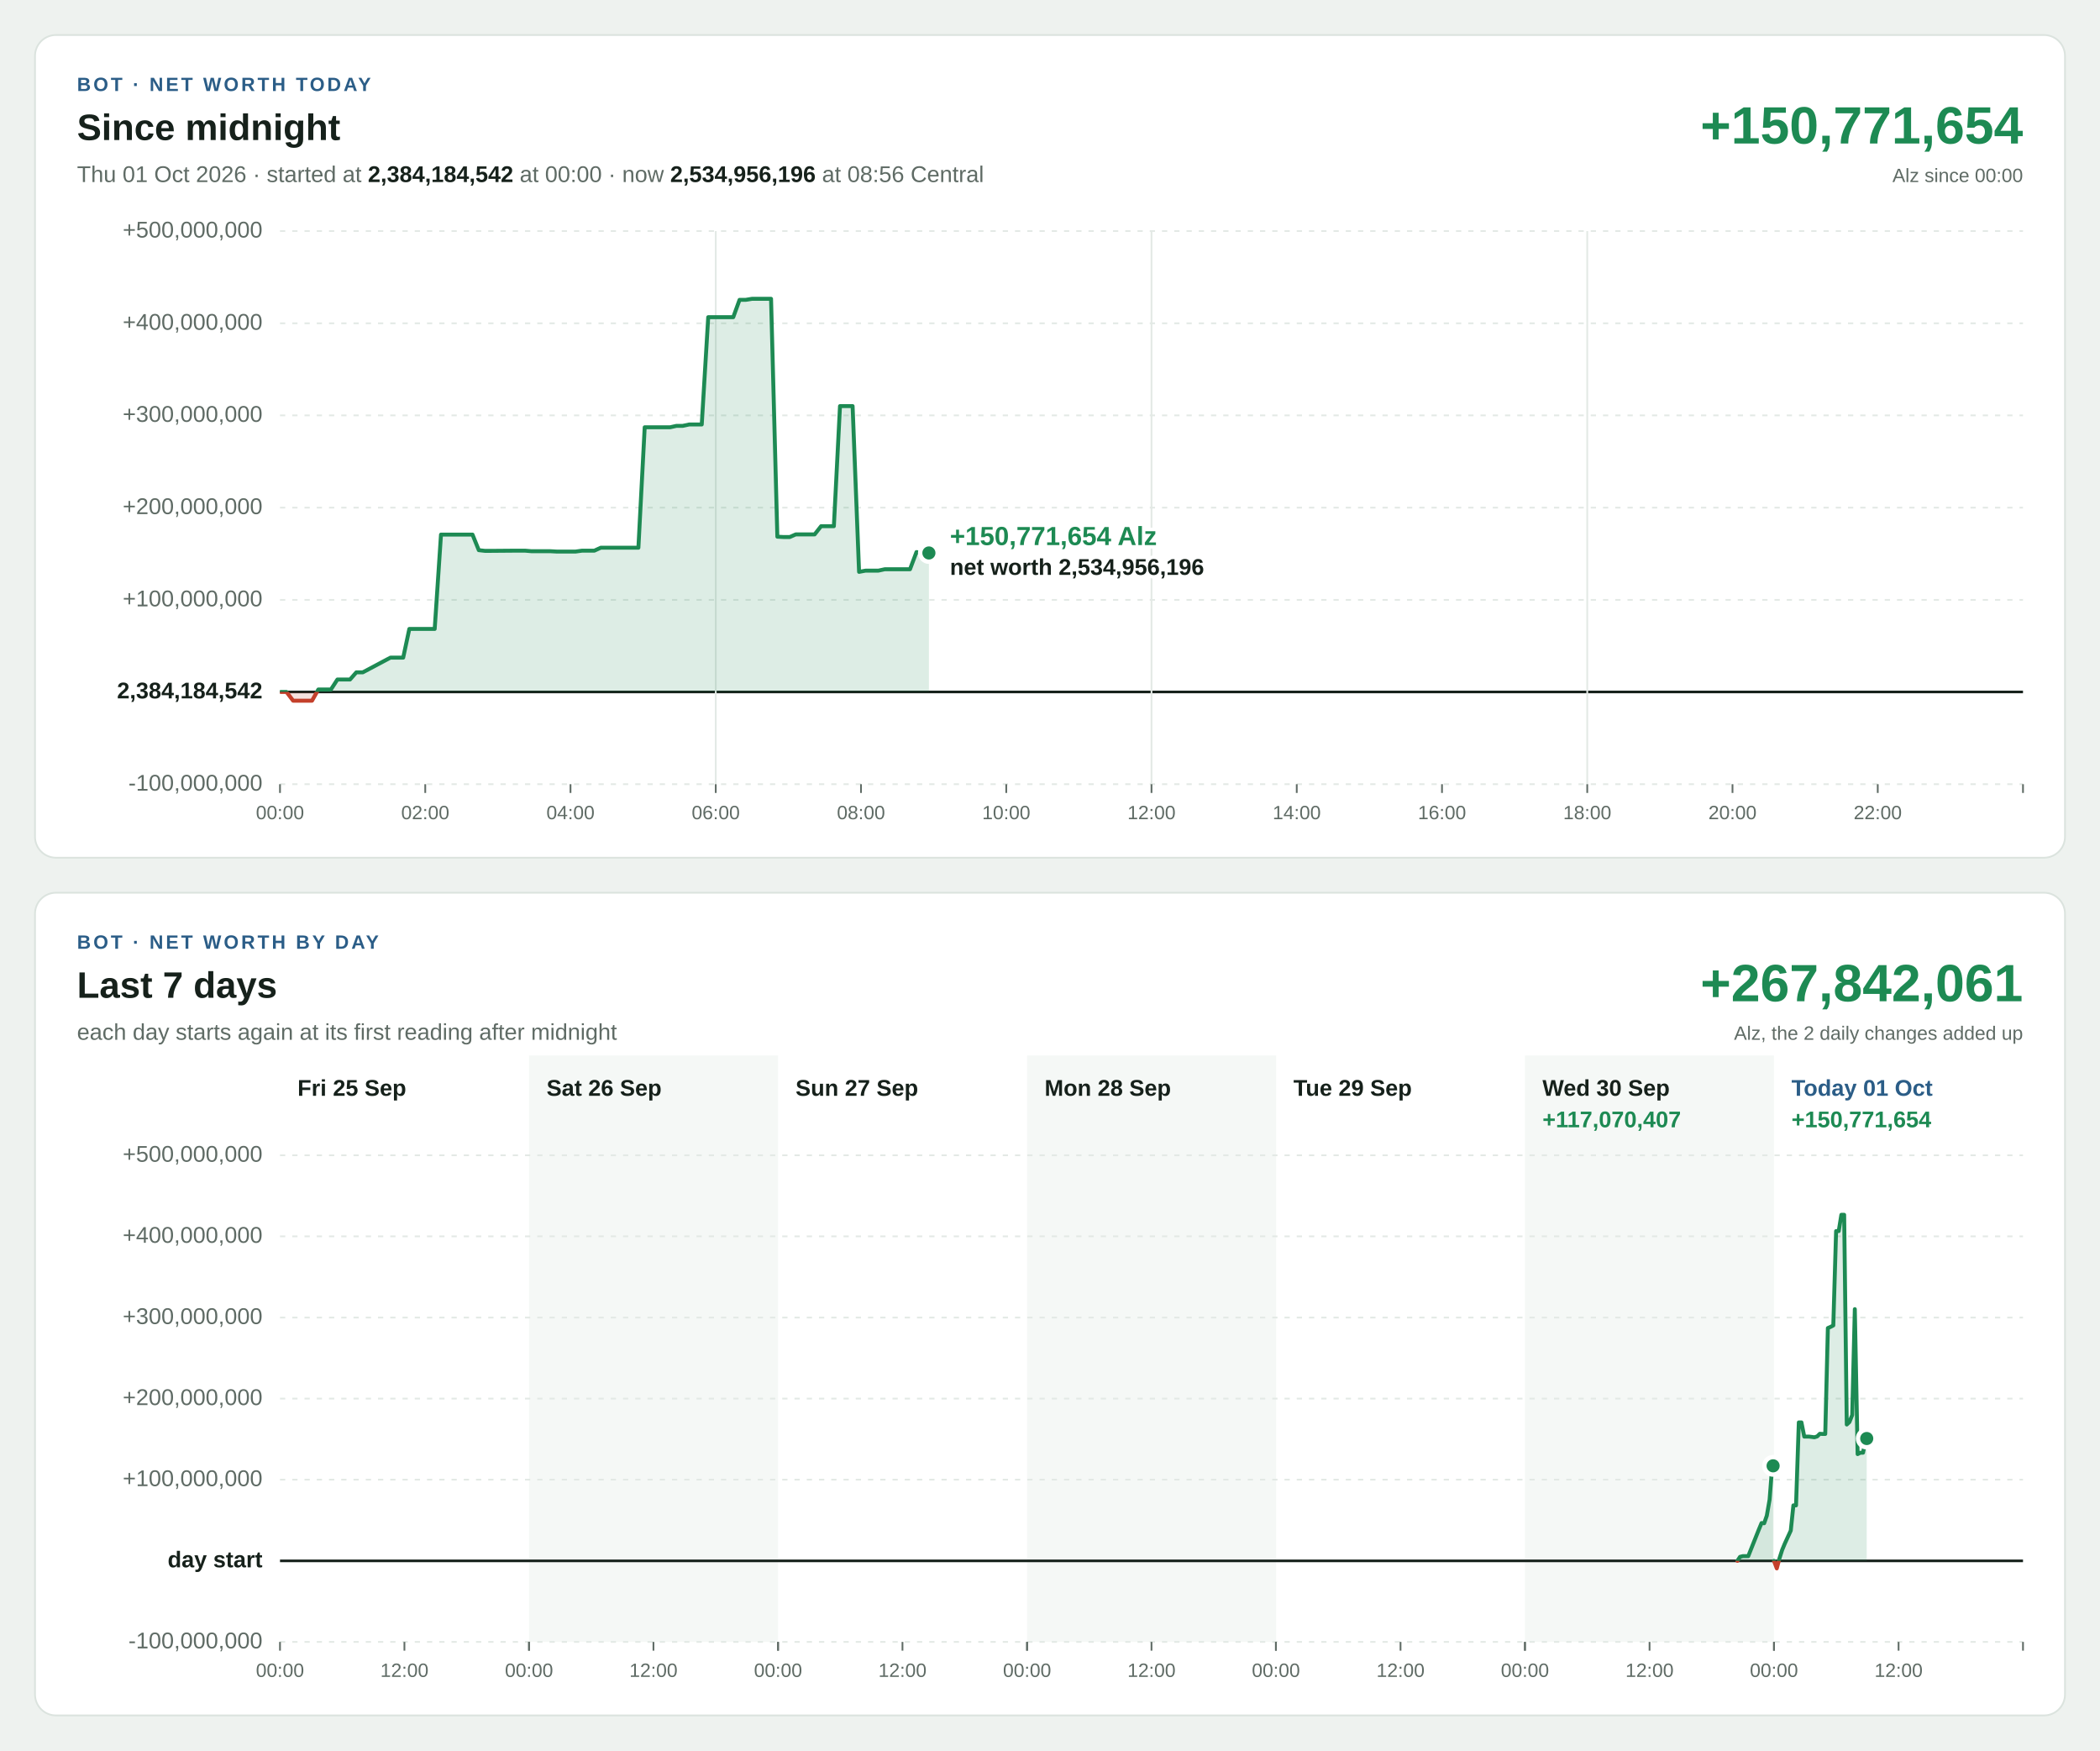
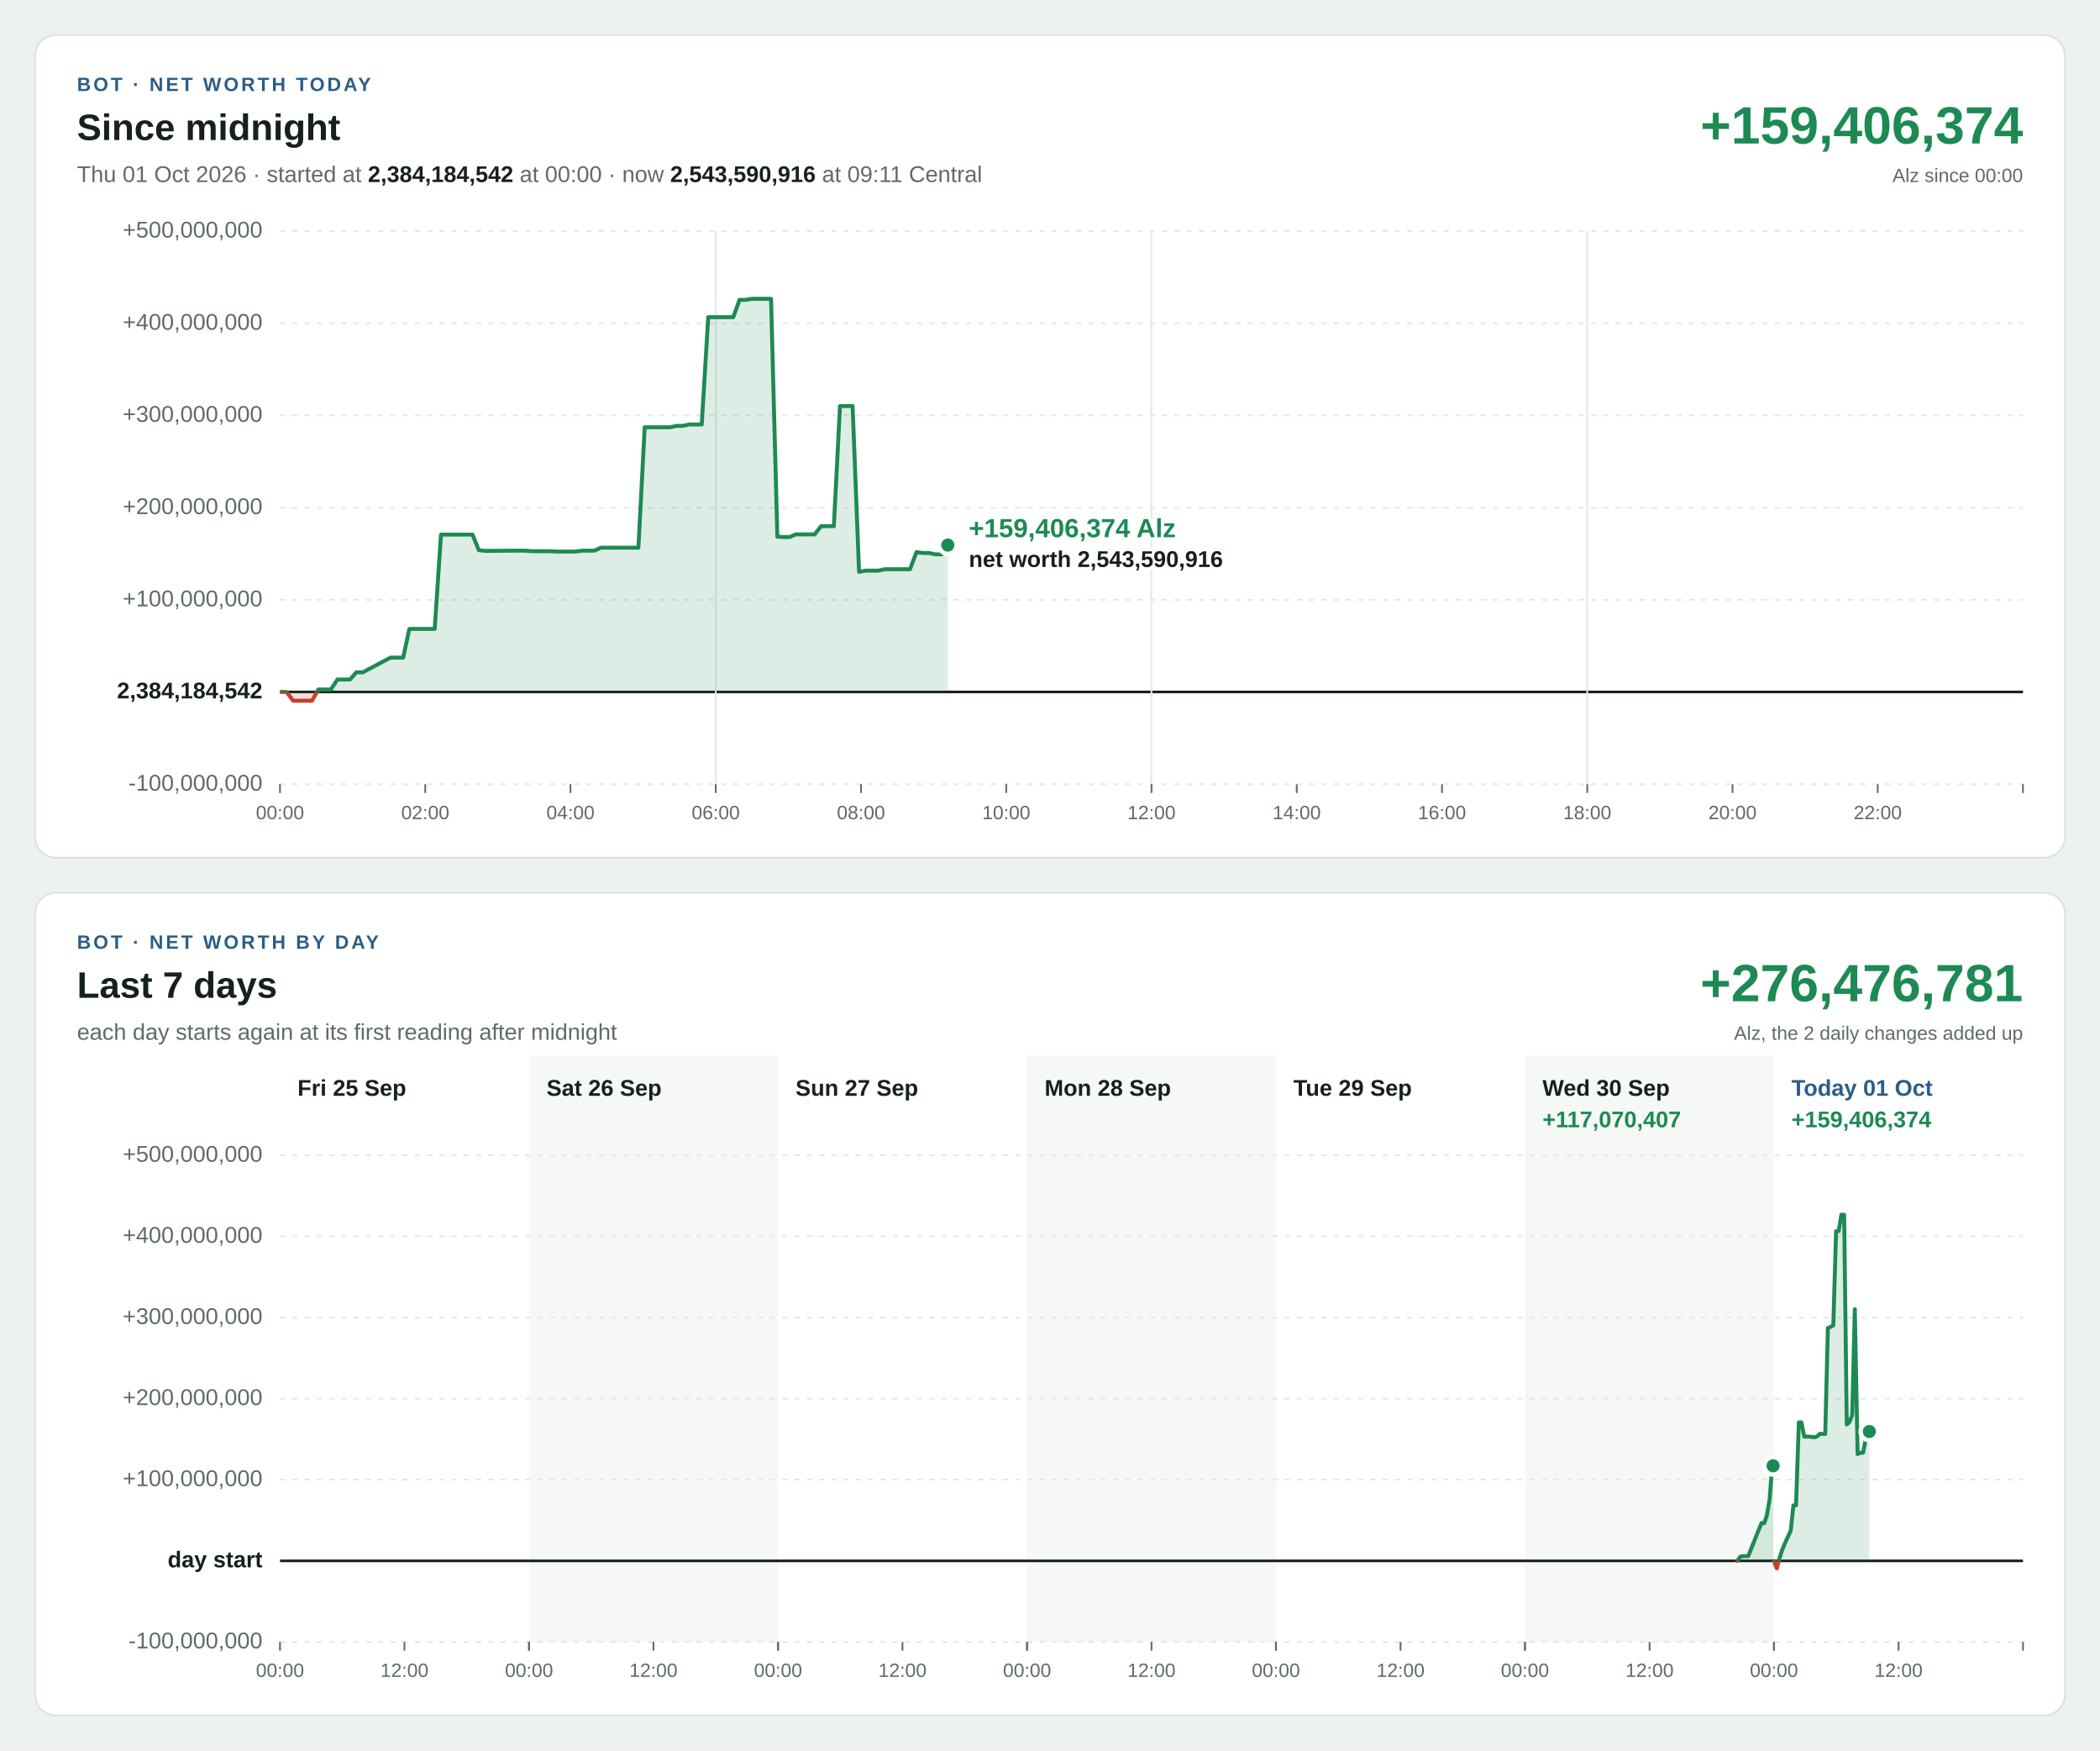
<svg xmlns="http://www.w3.org/2000/svg" width="1200" height="1000" viewBox="0 0 1200 1000" font-family="Segoe UI, Helvetica Neue, Arial, sans-serif" font-size="13" style="font-variant-numeric: tabular-nums">
  <rect width="1200" height="1000" fill="#eef2ef" />
  <g transform="translate(20,20)">
    <rect width="1160" height="470" rx="12" fill="#ffffff" stroke="#dbe3de" />
    <text x="24" y="32" font-size="11" font-weight="700" letter-spacing="1.4" fill="#2b5d87">BOT · NET WORTH TODAY</text>
    <text x="24" y="60" font-size="21" font-weight="700" fill="#16211b">Since midnight</text>
-     <text x="24" y="84" fill="#5f6b65">Thu 01 Oct 2026 · started at <tspan font-weight="700" fill="#16211b">2,384,184,542</tspan> at 00:00 · now <tspan font-weight="700" fill="#16211b">2,534,956,196</tspan> at 08:56 Central</text>
-     <text x="1136" y="62" font-size="30" font-weight="700" text-anchor="end" fill="#1d8a53">+150,771,654</text>
+     <text x="24" y="84" fill="#5f6b65">Thu 01 Oct 2026 · started at <tspan font-weight="700" fill="#16211b">2,384,184,542</tspan> at 00:00 · now <tspan font-weight="700" fill="#16211b">2,543,590,916</tspan> at 09:11 Central</text>
+     <text x="1136" y="62" font-size="30" font-weight="700" text-anchor="end" fill="#1d8a53">+159,406,374</text>
    <text x="1136" y="84" font-size="11" text-anchor="end" fill="#5f6b65">Alz since 00:00</text>
    <line x1="140" x2="1136" y1="428.0" y2="428.0" stroke="#e3e9e5" stroke-width="1" stroke-dasharray="3 4" />
    <text x="130" y="428.0" text-anchor="end" dominant-baseline="middle" font-weight="400" fill="#5f6b65">-100,000,000</text>
    <line x1="140" x2="1136" y1="375.3" y2="375.3" stroke="#16211b" stroke-width="1.5" />
    <text x="130" y="375.3" text-anchor="end" dominant-baseline="middle" font-weight="700" fill="#16211b">2,384,184,542</text>
    <line x1="140" x2="1136" y1="322.7" y2="322.7" stroke="#e3e9e5" stroke-width="1" stroke-dasharray="3 4" />
    <text x="130" y="322.7" text-anchor="end" dominant-baseline="middle" font-weight="400" fill="#5f6b65">+100,000,000</text>
    <line x1="140" x2="1136" y1="270.0" y2="270.0" stroke="#e3e9e5" stroke-width="1" stroke-dasharray="3 4" />
    <text x="130" y="270.0" text-anchor="end" dominant-baseline="middle" font-weight="400" fill="#5f6b65">+200,000,000</text>
    <line x1="140" x2="1136" y1="217.3" y2="217.3" stroke="#e3e9e5" stroke-width="1" stroke-dasharray="3 4" />
    <text x="130" y="217.3" text-anchor="end" dominant-baseline="middle" font-weight="400" fill="#5f6b65">+300,000,000</text>
    <line x1="140" x2="1136" y1="164.7" y2="164.7" stroke="#e3e9e5" stroke-width="1" stroke-dasharray="3 4" />
    <text x="130" y="164.7" text-anchor="end" dominant-baseline="middle" font-weight="400" fill="#5f6b65">+400,000,000</text>
    <line x1="140" x2="1136" y1="112.0" y2="112.0" stroke="#e3e9e5" stroke-width="1" stroke-dasharray="3 4" />
    <text x="130" y="112.0" text-anchor="end" dominant-baseline="middle" font-weight="400" fill="#5f6b65">+500,000,000</text>
    <line x1="140.0" x2="140.0" y1="428" y2="433" stroke="#5f6b65" stroke-width="1" />
    <text x="140.0" y="448" font-size="11" text-anchor="middle" fill="#5f6b65">00:00</text>
    <line x1="223.0" x2="223.0" y1="428" y2="433" stroke="#5f6b65" stroke-width="1" />
    <text x="223.0" y="448" font-size="11" text-anchor="middle" fill="#5f6b65">02:00</text>
    <line x1="306.0" x2="306.0" y1="428" y2="433" stroke="#5f6b65" stroke-width="1" />
    <text x="306.0" y="448" font-size="11" text-anchor="middle" fill="#5f6b65">04:00</text>
    <line x1="389.0" x2="389.0" y1="112" y2="428" stroke="#e3e9e5" stroke-width="1" />
    <line x1="389.0" x2="389.0" y1="428" y2="433" stroke="#5f6b65" stroke-width="1" />
    <text x="389.0" y="448" font-size="11" text-anchor="middle" fill="#5f6b65">06:00</text>
    <line x1="472.0" x2="472.0" y1="428" y2="433" stroke="#5f6b65" stroke-width="1" />
    <text x="472.0" y="448" font-size="11" text-anchor="middle" fill="#5f6b65">08:00</text>
    <line x1="555.0" x2="555.0" y1="428" y2="433" stroke="#5f6b65" stroke-width="1" />
    <text x="555.0" y="448" font-size="11" text-anchor="middle" fill="#5f6b65">10:00</text>
    <line x1="638.0" x2="638.0" y1="112" y2="428" stroke="#e3e9e5" stroke-width="1" />
    <line x1="638.0" x2="638.0" y1="428" y2="433" stroke="#5f6b65" stroke-width="1" />
    <text x="638.0" y="448" font-size="11" text-anchor="middle" fill="#5f6b65">12:00</text>
    <line x1="721.0" x2="721.0" y1="428" y2="433" stroke="#5f6b65" stroke-width="1" />
    <text x="721.0" y="448" font-size="11" text-anchor="middle" fill="#5f6b65">14:00</text>
    <line x1="804.0" x2="804.0" y1="428" y2="433" stroke="#5f6b65" stroke-width="1" />
    <text x="804.0" y="448" font-size="11" text-anchor="middle" fill="#5f6b65">16:00</text>
    <line x1="887.0" x2="887.0" y1="112" y2="428" stroke="#e3e9e5" stroke-width="1" />
    <line x1="887.0" x2="887.0" y1="428" y2="433" stroke="#5f6b65" stroke-width="1" />
    <text x="887.0" y="448" font-size="11" text-anchor="middle" fill="#5f6b65">18:00</text>
    <line x1="970.0" x2="970.0" y1="428" y2="433" stroke="#5f6b65" stroke-width="1" />
    <text x="970.0" y="448" font-size="11" text-anchor="middle" fill="#5f6b65">20:00</text>
    <line x1="1053.0" x2="1053.0" y1="428" y2="433" stroke="#5f6b65" stroke-width="1" />
    <text x="1053.0" y="448" font-size="11" text-anchor="middle" fill="#5f6b65">22:00</text>
    <line x1="1136.0" x2="1136.0" y1="428" y2="433" stroke="#5f6b65" stroke-width="1" />
    <defs>
-       <path id="shape-today" d="M140.1 375.3L140.1 375.3L143.7 375.3L147.5 380.3L151.1 380.3L154.8 380.3L158.3 380.3L161.9 373.9L165.6 373.9L169.1 373.9L172.8 368.2L176.5 368.2L180.0 368.2L183.6 364.1L187.3 364.1L203.1 355.7L206.8 355.7L210.4 355.7L213.9 339.3L217.6 339.3L221.2 339.3L224.8 339.3L228.4 339.3L232.0 285.4L235.5 285.4L239.2 285.4L242.8 285.4L246.3 285.4L250.0 285.4L253.6 294.3L257.1 294.7L260.8 294.7L272.9 294.6L276.6 294.6L280.2 294.6L283.7 294.9L287.3 294.9L290.9 294.9L294.5 294.9L298.1 295.1L301.8 295.1L305.3 295.1L308.9 295.1L312.5 294.6L316.0 294.6L319.6 294.6L323.3 292.9L326.8 292.9L330.4 292.9L334.1 292.9L337.6 292.9L341.2 292.9L344.8 292.9L348.4 224.1L352.0 224.1L355.6 224.1L359.2 224.1L362.9 224.1L366.5 223.3L370.1 223.3L373.8 222.5L377.3 222.5L381.0 222.5L384.7 161.2L388.2 161.2L391.8 161.2L395.5 161.2L399.0 161.2L402.6 151.3L406.1 151.3L409.7 150.7L413.3 150.7L417.0 150.7L420.6 150.7L424.2 286.6L427.7 286.8L431.3 286.8L434.7 285.3L438.2 285.3L441.8 285.3L445.5 285.3L449.2 280.6L452.8 280.6L456.5 280.6L460.0 212.0L463.5 212.0L467.2 212.0L470.9 306.7L474.6 306.0L478.2 306.0L481.9 306.0L485.6 305.2L489.1 305.2L492.6 305.2L496.3 305.2L500.0 305.2L503.7 295.4L507.3 295.9L510.8 295.9L510.8 375.3Z" />
-       <path id="line-today" d="M140.1 375.3L143.7 375.3L147.5 380.3L151.1 380.3L154.8 380.3L158.3 380.3L161.9 373.9L165.6 373.9L169.1 373.9L172.8 368.2L176.5 368.2L180.0 368.2L183.6 364.1L187.3 364.1L203.1 355.7L206.8 355.7L210.4 355.7L213.9 339.3L217.6 339.3L221.2 339.3L224.8 339.3L228.4 339.3L232.0 285.4L235.5 285.4L239.2 285.4L242.8 285.4L246.3 285.4L250.0 285.4L253.6 294.3L257.1 294.7L260.8 294.7L272.9 294.6L276.6 294.6L280.2 294.6L283.7 294.9L287.3 294.9L290.9 294.9L294.5 294.9L298.1 295.1L301.8 295.1L305.3 295.1L308.9 295.1L312.5 294.6L316.0 294.6L319.6 294.6L323.3 292.9L326.8 292.9L330.4 292.9L334.1 292.9L337.6 292.9L341.2 292.9L344.8 292.9L348.4 224.1L352.0 224.1L355.6 224.1L359.2 224.1L362.9 224.1L366.5 223.3L370.1 223.3L373.8 222.5L377.3 222.5L381.0 222.5L384.7 161.2L388.2 161.2L391.8 161.2L395.5 161.2L399.0 161.2L402.6 151.3L406.1 151.3L409.7 150.7L413.3 150.7L417.0 150.7L420.6 150.7L424.2 286.6L427.7 286.8L431.3 286.8L434.7 285.3L438.2 285.3L441.8 285.3L445.5 285.3L449.2 280.6L452.8 280.6L456.5 280.6L460.0 212.0L463.5 212.0L467.2 212.0L470.9 306.7L474.6 306.0L478.2 306.0L481.9 306.0L485.6 305.2L489.1 305.2L492.6 305.2L496.3 305.2L500.0 305.2L503.7 295.4L507.3 295.9L510.8 295.9" />
+       <path id="shape-today" d="M140.1 375.3L140.1 375.3L143.7 375.3L147.5 380.3L151.1 380.3L154.8 380.3L158.3 380.3L161.9 373.9L165.6 373.9L169.1 373.9L172.8 368.2L176.5 368.2L180.0 368.2L183.6 364.1L187.3 364.1L203.1 355.7L206.8 355.7L210.4 355.7L213.9 339.3L217.6 339.3L221.2 339.3L224.8 339.3L228.4 339.3L232.0 285.4L235.5 285.4L239.2 285.4L242.8 285.4L246.3 285.4L250.0 285.4L253.6 294.3L257.1 294.7L260.8 294.7L272.9 294.6L276.6 294.6L280.2 294.6L283.7 294.9L287.3 294.9L290.9 294.9L294.5 294.9L298.1 295.1L301.8 295.1L305.3 295.1L308.9 295.1L312.5 294.6L316.0 294.6L319.6 294.6L323.3 292.9L326.8 292.9L330.4 292.9L334.1 292.9L337.6 292.9L341.2 292.9L344.8 292.9L348.4 224.1L352.0 224.1L355.6 224.1L359.2 224.1L362.9 224.1L366.5 223.3L370.1 223.3L373.8 222.5L377.3 222.5L381.0 222.5L384.7 161.2L388.2 161.2L391.8 161.2L395.5 161.2L399.0 161.2L402.6 151.3L406.1 151.3L409.7 150.7L413.3 150.7L417.0 150.7L420.6 150.7L424.2 286.6L427.7 286.8L431.3 286.8L434.7 285.3L438.2 285.3L441.8 285.3L445.5 285.3L449.2 280.6L452.8 280.6L456.5 280.6L460.0 212.0L463.5 212.0L467.2 212.0L470.9 306.7L474.6 306.0L478.2 306.0L481.9 306.0L485.6 305.2L489.1 305.2L492.6 305.2L496.3 305.2L500.0 305.2L503.7 295.4L507.3 295.9L510.8 295.9L514.5 296.7L518.2 296.7L521.6 291.4L521.6 375.3Z" />
+       <path id="line-today" d="M140.1 375.3L143.7 375.3L147.5 380.3L151.1 380.3L154.8 380.3L158.3 380.3L161.9 373.9L165.6 373.9L169.1 373.9L172.8 368.2L176.5 368.2L180.0 368.2L183.6 364.1L187.3 364.1L203.1 355.7L206.8 355.7L210.4 355.7L213.9 339.3L217.6 339.3L221.2 339.3L224.8 339.3L228.4 339.3L232.0 285.4L235.5 285.4L239.2 285.4L242.8 285.4L246.3 285.4L250.0 285.4L253.6 294.3L257.1 294.7L260.8 294.7L272.9 294.6L276.6 294.6L280.2 294.6L283.7 294.9L287.3 294.9L290.9 294.9L294.5 294.9L298.1 295.1L301.8 295.1L305.3 295.1L308.9 295.1L312.5 294.6L316.0 294.6L319.6 294.6L323.3 292.9L326.8 292.9L330.4 292.9L334.1 292.9L337.6 292.9L341.2 292.9L344.8 292.9L348.4 224.1L352.0 224.1L355.6 224.1L359.2 224.1L362.9 224.1L366.5 223.3L370.1 223.3L373.8 222.5L377.3 222.5L381.0 222.5L384.7 161.2L388.2 161.2L391.8 161.2L395.5 161.2L399.0 161.2L402.6 151.3L406.1 151.3L409.7 150.7L413.3 150.7L417.0 150.7L420.6 150.7L424.2 286.6L427.7 286.8L431.3 286.8L434.7 285.3L438.2 285.3L441.8 285.3L445.5 285.3L449.2 280.6L452.8 280.6L456.5 280.6L460.0 212.0L463.5 212.0L467.2 212.0L470.9 306.7L474.6 306.0L478.2 306.0L481.9 306.0L485.6 305.2L489.1 305.2L492.6 305.2L496.3 305.2L500.0 305.2L503.7 295.4L507.3 295.9L510.8 295.9L514.5 296.7L518.2 296.7L521.6 291.4" />
      <clipPath id="up-today">
        <rect x="140" y="112" width="996" height="263.3" />
      </clipPath>
      <clipPath id="down-today">
        <rect x="140" y="375.3" width="996" height="52.7" />
      </clipPath>
    </defs>
    <use href="#shape-today" fill="#1d8a53" fill-opacity="0.15" clip-path="url(#up-today)" />
    <use href="#line-today" fill="none" stroke="#1d8a53" stroke-width="2.25" stroke-linejoin="round" stroke-linecap="round" clip-path="url(#up-today)" />
    <use href="#shape-today" fill="#c4402b" fill-opacity="0.15" clip-path="url(#down-today)" />
    <use href="#line-today" fill="none" stroke="#c4402b" stroke-width="2.25" stroke-linejoin="round" stroke-linecap="round" clip-path="url(#down-today)" />
-     <circle cx="510.8" cy="295.9" r="5" fill="#1d8a53" stroke="#ffffff" stroke-width="2.5" />
-     <text x="522.8" y="291.4" text-anchor="start" font-size="15" font-weight="700" fill="#1d8a53" stroke="#ffffff" stroke-width="4" stroke-linejoin="round" paint-order="stroke">+150,771,654 Alz</text>
-     <text x="522.8" y="308.4" text-anchor="start" font-size="13" font-weight="600" fill="#16211b" stroke="#ffffff" stroke-width="4" stroke-linejoin="round" paint-order="stroke">net worth 2,534,956,196</text>
+     <circle cx="521.6" cy="291.4" r="5" fill="#1d8a53" stroke="#ffffff" stroke-width="2.5" />
+     <text x="533.6" y="286.9" text-anchor="start" font-size="15" font-weight="700" fill="#1d8a53" stroke="#ffffff" stroke-width="4" stroke-linejoin="round" paint-order="stroke">+159,406,374 Alz</text>
+     <text x="533.6" y="303.9" text-anchor="start" font-size="13" font-weight="600" fill="#16211b" stroke="#ffffff" stroke-width="4" stroke-linejoin="round" paint-order="stroke">net worth 2,543,590,916</text>
  </g>
  <g transform="translate(20,510)">
    <rect width="1160" height="470" rx="12" fill="#ffffff" stroke="#dbe3de" />
    <text x="24" y="32" font-size="11" font-weight="700" letter-spacing="1.4" fill="#2b5d87">BOT · NET WORTH BY DAY</text>
    <text x="24" y="60" font-size="21" font-weight="700" fill="#16211b">Last 7 days</text>
    <text x="24" y="84" fill="#5f6b65">each day starts again at its first reading after midnight</text>
-     <text x="1136" y="62" font-size="30" font-weight="700" text-anchor="end" fill="#1d8a53">+267,842,061</text>
+     <text x="1136" y="62" font-size="30" font-weight="700" text-anchor="end" fill="#1d8a53">+276,476,781</text>
    <text x="1136" y="84" font-size="11" text-anchor="end" fill="#5f6b65">Alz, the 2 daily changes added up</text>
    <rect x="282.3" y="93" width="142.3" height="335" fill="#f5f8f6" />
    <rect x="566.9" y="93" width="142.3" height="335" fill="#f5f8f6" />
    <rect x="851.4" y="93" width="142.3" height="335" fill="#f5f8f6" />
    <line x1="140" x2="1136" y1="428.0" y2="428.0" stroke="#e3e9e5" stroke-width="1" stroke-dasharray="3 4" />
    <text x="130" y="428.0" text-anchor="end" dominant-baseline="middle" font-weight="400" fill="#5f6b65">-100,000,000</text>
    <line x1="140" x2="1136" y1="381.7" y2="381.7" stroke="#16211b" stroke-width="1.5" />
    <text x="130" y="381.7" text-anchor="end" dominant-baseline="middle" font-weight="700" fill="#16211b">day start</text>
    <line x1="140" x2="1136" y1="335.3" y2="335.3" stroke="#e3e9e5" stroke-width="1" stroke-dasharray="3 4" />
    <text x="130" y="335.3" text-anchor="end" dominant-baseline="middle" font-weight="400" fill="#5f6b65">+100,000,000</text>
    <line x1="140" x2="1136" y1="289.0" y2="289.0" stroke="#e3e9e5" stroke-width="1" stroke-dasharray="3 4" />
    <text x="130" y="289.0" text-anchor="end" dominant-baseline="middle" font-weight="400" fill="#5f6b65">+200,000,000</text>
    <line x1="140" x2="1136" y1="242.7" y2="242.7" stroke="#e3e9e5" stroke-width="1" stroke-dasharray="3 4" />
    <text x="130" y="242.7" text-anchor="end" dominant-baseline="middle" font-weight="400" fill="#5f6b65">+300,000,000</text>
    <line x1="140" x2="1136" y1="196.3" y2="196.3" stroke="#e3e9e5" stroke-width="1" stroke-dasharray="3 4" />
    <text x="130" y="196.3" text-anchor="end" dominant-baseline="middle" font-weight="400" fill="#5f6b65">+400,000,000</text>
    <line x1="140" x2="1136" y1="150.0" y2="150.0" stroke="#e3e9e5" stroke-width="1" stroke-dasharray="3 4" />
    <text x="130" y="150.0" text-anchor="end" dominant-baseline="middle" font-weight="400" fill="#5f6b65">+500,000,000</text>
    <text x="150.0" y="116" font-weight="700" fill="#16211b">Fri 25 Sep</text>
    <line x1="140.0" x2="140.0" y1="428" y2="433" stroke="#5f6b65" stroke-width="1" />
    <text x="140.0" y="448" font-size="11" text-anchor="middle" fill="#5f6b65">00:00</text>
    <line x1="211.1" x2="211.1" y1="428" y2="433" stroke="#5f6b65" stroke-width="1" />
    <text x="211.1" y="448" font-size="11" text-anchor="middle" fill="#5f6b65">12:00</text>
    <line x1="282.3" x2="282.3" y1="428" y2="433" stroke="#5f6b65" stroke-width="1" />
    <text x="292.3" y="116" font-weight="700" fill="#16211b">Sat 26 Sep</text>
    <line x1="282.3" x2="282.3" y1="428" y2="433" stroke="#5f6b65" stroke-width="1" />
    <text x="282.3" y="448" font-size="11" text-anchor="middle" fill="#5f6b65">00:00</text>
    <line x1="353.4" x2="353.4" y1="428" y2="433" stroke="#5f6b65" stroke-width="1" />
    <text x="353.4" y="448" font-size="11" text-anchor="middle" fill="#5f6b65">12:00</text>
    <line x1="424.6" x2="424.6" y1="428" y2="433" stroke="#5f6b65" stroke-width="1" />
    <text x="434.6" y="116" font-weight="700" fill="#16211b">Sun 27 Sep</text>
    <line x1="424.6" x2="424.6" y1="428" y2="433" stroke="#5f6b65" stroke-width="1" />
    <text x="424.6" y="448" font-size="11" text-anchor="middle" fill="#5f6b65">00:00</text>
    <line x1="495.7" x2="495.7" y1="428" y2="433" stroke="#5f6b65" stroke-width="1" />
    <text x="495.7" y="448" font-size="11" text-anchor="middle" fill="#5f6b65">12:00</text>
    <line x1="566.9" x2="566.9" y1="428" y2="433" stroke="#5f6b65" stroke-width="1" />
    <text x="576.9" y="116" font-weight="700" fill="#16211b">Mon 28 Sep</text>
    <line x1="566.9" x2="566.9" y1="428" y2="433" stroke="#5f6b65" stroke-width="1" />
    <text x="566.9" y="448" font-size="11" text-anchor="middle" fill="#5f6b65">00:00</text>
    <line x1="638.0" x2="638.0" y1="428" y2="433" stroke="#5f6b65" stroke-width="1" />
    <text x="638.0" y="448" font-size="11" text-anchor="middle" fill="#5f6b65">12:00</text>
    <line x1="709.1" x2="709.1" y1="428" y2="433" stroke="#5f6b65" stroke-width="1" />
    <text x="719.1" y="116" font-weight="700" fill="#16211b">Tue 29 Sep</text>
    <line x1="709.1" x2="709.1" y1="428" y2="433" stroke="#5f6b65" stroke-width="1" />
    <text x="709.1" y="448" font-size="11" text-anchor="middle" fill="#5f6b65">00:00</text>
    <line x1="780.3" x2="780.3" y1="428" y2="433" stroke="#5f6b65" stroke-width="1" />
    <text x="780.3" y="448" font-size="11" text-anchor="middle" fill="#5f6b65">12:00</text>
    <line x1="851.4" x2="851.4" y1="428" y2="433" stroke="#5f6b65" stroke-width="1" />
    <text x="861.4" y="116" font-weight="700" fill="#16211b">Wed 30 Sep</text>
    <line x1="851.4" x2="851.4" y1="428" y2="433" stroke="#5f6b65" stroke-width="1" />
    <text x="851.4" y="448" font-size="11" text-anchor="middle" fill="#5f6b65">00:00</text>
    <line x1="922.6" x2="922.6" y1="428" y2="433" stroke="#5f6b65" stroke-width="1" />
    <text x="922.6" y="448" font-size="11" text-anchor="middle" fill="#5f6b65">12:00</text>
    <line x1="993.7" x2="993.7" y1="428" y2="433" stroke="#5f6b65" stroke-width="1" />
    <text x="861.4" y="134" font-weight="700" fill="#1d8a53">+117,070,407</text>
    <defs>
      <path id="shape-day5" d="M972.8 381.7L972.8 381.7L974.3 379.4L975.9 379.0L977.4 379.0L979.0 379.0L985.1 363.7L986.6 360.1L988.1 360.2L989.6 355.9L991.2 346.7L992.7 327.4L993.2 327.4L993.2 381.7Z" />
      <path id="line-day5" d="M972.8 381.7L974.3 379.4L975.9 379.0L977.4 379.0L979.0 379.0L985.1 363.7L986.6 360.1L988.1 360.2L989.6 355.9L991.2 346.7L992.7 327.4L993.2 327.4" />
      <clipPath id="up-day5">
        <rect x="140" y="150" width="996" height="231.7" />
      </clipPath>
      <clipPath id="down-day5">
        <rect x="140" y="381.7" width="996" height="46.3" />
      </clipPath>
    </defs>
    <use href="#shape-day5" fill="#1d8a53" fill-opacity="0.15" clip-path="url(#up-day5)" />
    <use href="#line-day5" fill="none" stroke="#1d8a53" stroke-width="2.25" stroke-linejoin="round" stroke-linecap="round" clip-path="url(#up-day5)" />
    <use href="#shape-day5" fill="#c4402b" fill-opacity="0.15" clip-path="url(#down-day5)" />
    <use href="#line-day5" fill="none" stroke="#c4402b" stroke-width="2.25" stroke-linejoin="round" stroke-linecap="round" clip-path="url(#down-day5)" />
    <circle cx="993.2" cy="327.4" r="5" fill="#1d8a53" stroke="#ffffff" stroke-width="2.5" />
    <text x="1003.7" y="116" font-weight="700" fill="#2b5d87">Today 01 Oct</text>
    <line x1="993.7" x2="993.7" y1="428" y2="433" stroke="#5f6b65" stroke-width="1" />
    <text x="993.7" y="448" font-size="11" text-anchor="middle" fill="#5f6b65">00:00</text>
    <line x1="1064.9" x2="1064.9" y1="428" y2="433" stroke="#5f6b65" stroke-width="1" />
    <text x="1064.9" y="448" font-size="11" text-anchor="middle" fill="#5f6b65">12:00</text>
    <line x1="1136.0" x2="1136.0" y1="428" y2="433" stroke="#5f6b65" stroke-width="1" />
-     <text x="1003.7" y="134" font-weight="700" fill="#1d8a53">+150,771,654</text>
+     <text x="1003.7" y="134" font-weight="700" fill="#1d8a53">+159,406,374</text>
    <defs>
-       <path id="shape-day6" d="M993.7 381.7L993.7 381.7L995.3 386.0L996.8 380.4L998.4 375.4L999.9 371.8L1003.3 364.4L1004.8 350.0L1006.3 350.0L1007.9 302.6L1009.4 302.6L1011.0 310.7L1013.7 310.7L1015.3 310.9L1016.8 311.1L1018.4 310.6L1019.9 309.1L1021.4 309.2L1023.0 309.2L1024.5 248.7L1026.1 248.0L1027.6 247.2L1029.2 193.3L1030.7 193.3L1032.2 184.0L1033.8 184.0L1035.3 303.8L1036.8 302.4L1038.4 298.4L1039.9 237.9L1041.5 320.7L1043.1 319.9L1044.6 319.9L1046.2 311.8L1046.7 311.8L1046.7 381.7Z" />
-       <path id="line-day6" d="M993.7 381.7L995.3 386.0L996.8 380.4L998.4 375.4L999.9 371.8L1003.3 364.4L1004.8 350.0L1006.3 350.0L1007.9 302.6L1009.4 302.6L1011.0 310.7L1013.7 310.7L1015.3 310.9L1016.8 311.1L1018.4 310.6L1019.9 309.1L1021.4 309.2L1023.0 309.2L1024.5 248.7L1026.1 248.0L1027.6 247.2L1029.2 193.3L1030.7 193.3L1032.2 184.0L1033.8 184.0L1035.3 303.8L1036.8 302.4L1038.4 298.4L1039.9 237.9L1041.5 320.7L1043.1 319.9L1044.6 319.9L1046.2 311.8L1046.7 311.8" />
+       <path id="shape-day6" d="M993.7 381.7L993.7 381.7L995.3 386.0L996.8 380.4L998.4 375.4L999.9 371.8L1003.3 364.4L1004.8 350.0L1006.3 350.0L1007.9 302.6L1009.4 302.6L1011.0 310.7L1013.7 310.7L1015.3 310.9L1016.8 311.1L1018.4 310.6L1019.9 309.1L1021.4 309.2L1023.0 309.2L1024.5 248.7L1026.1 248.0L1027.6 247.2L1029.2 193.3L1030.7 193.3L1032.2 184.0L1033.8 184.0L1035.3 303.8L1036.8 302.4L1038.4 298.4L1039.9 237.9L1041.5 320.7L1043.1 319.9L1044.6 319.9L1046.2 311.8L1047.7 312.5L1048.2 307.8L1048.2 381.7Z" />
+       <path id="line-day6" d="M993.7 381.7L995.3 386.0L996.8 380.4L998.4 375.4L999.9 371.8L1003.3 364.4L1004.8 350.0L1006.3 350.0L1007.9 302.6L1009.4 302.6L1011.0 310.7L1013.7 310.7L1015.3 310.9L1016.8 311.1L1018.4 310.6L1019.9 309.1L1021.4 309.2L1023.0 309.2L1024.5 248.7L1026.1 248.0L1027.6 247.2L1029.2 193.3L1030.7 193.3L1032.2 184.0L1033.8 184.0L1035.3 303.8L1036.8 302.4L1038.4 298.4L1039.9 237.9L1041.5 320.7L1043.1 319.9L1044.6 319.9L1046.2 311.8L1047.7 312.5L1048.2 307.8" />
      <clipPath id="up-day6">
        <rect x="140" y="150" width="996" height="231.7" />
      </clipPath>
      <clipPath id="down-day6">
        <rect x="140" y="381.7" width="996" height="46.3" />
      </clipPath>
    </defs>
    <use href="#shape-day6" fill="#1d8a53" fill-opacity="0.15" clip-path="url(#up-day6)" />
    <use href="#line-day6" fill="none" stroke="#1d8a53" stroke-width="2.25" stroke-linejoin="round" stroke-linecap="round" clip-path="url(#up-day6)" />
    <use href="#shape-day6" fill="#c4402b" fill-opacity="0.15" clip-path="url(#down-day6)" />
    <use href="#line-day6" fill="none" stroke="#c4402b" stroke-width="2.25" stroke-linejoin="round" stroke-linecap="round" clip-path="url(#down-day6)" />
-     <circle cx="1046.7" cy="311.8" r="5" fill="#1d8a53" stroke="#ffffff" stroke-width="2.5" />
+     <circle cx="1048.2" cy="307.8" r="5" fill="#1d8a53" stroke="#ffffff" stroke-width="2.5" />
  </g>
</svg>
